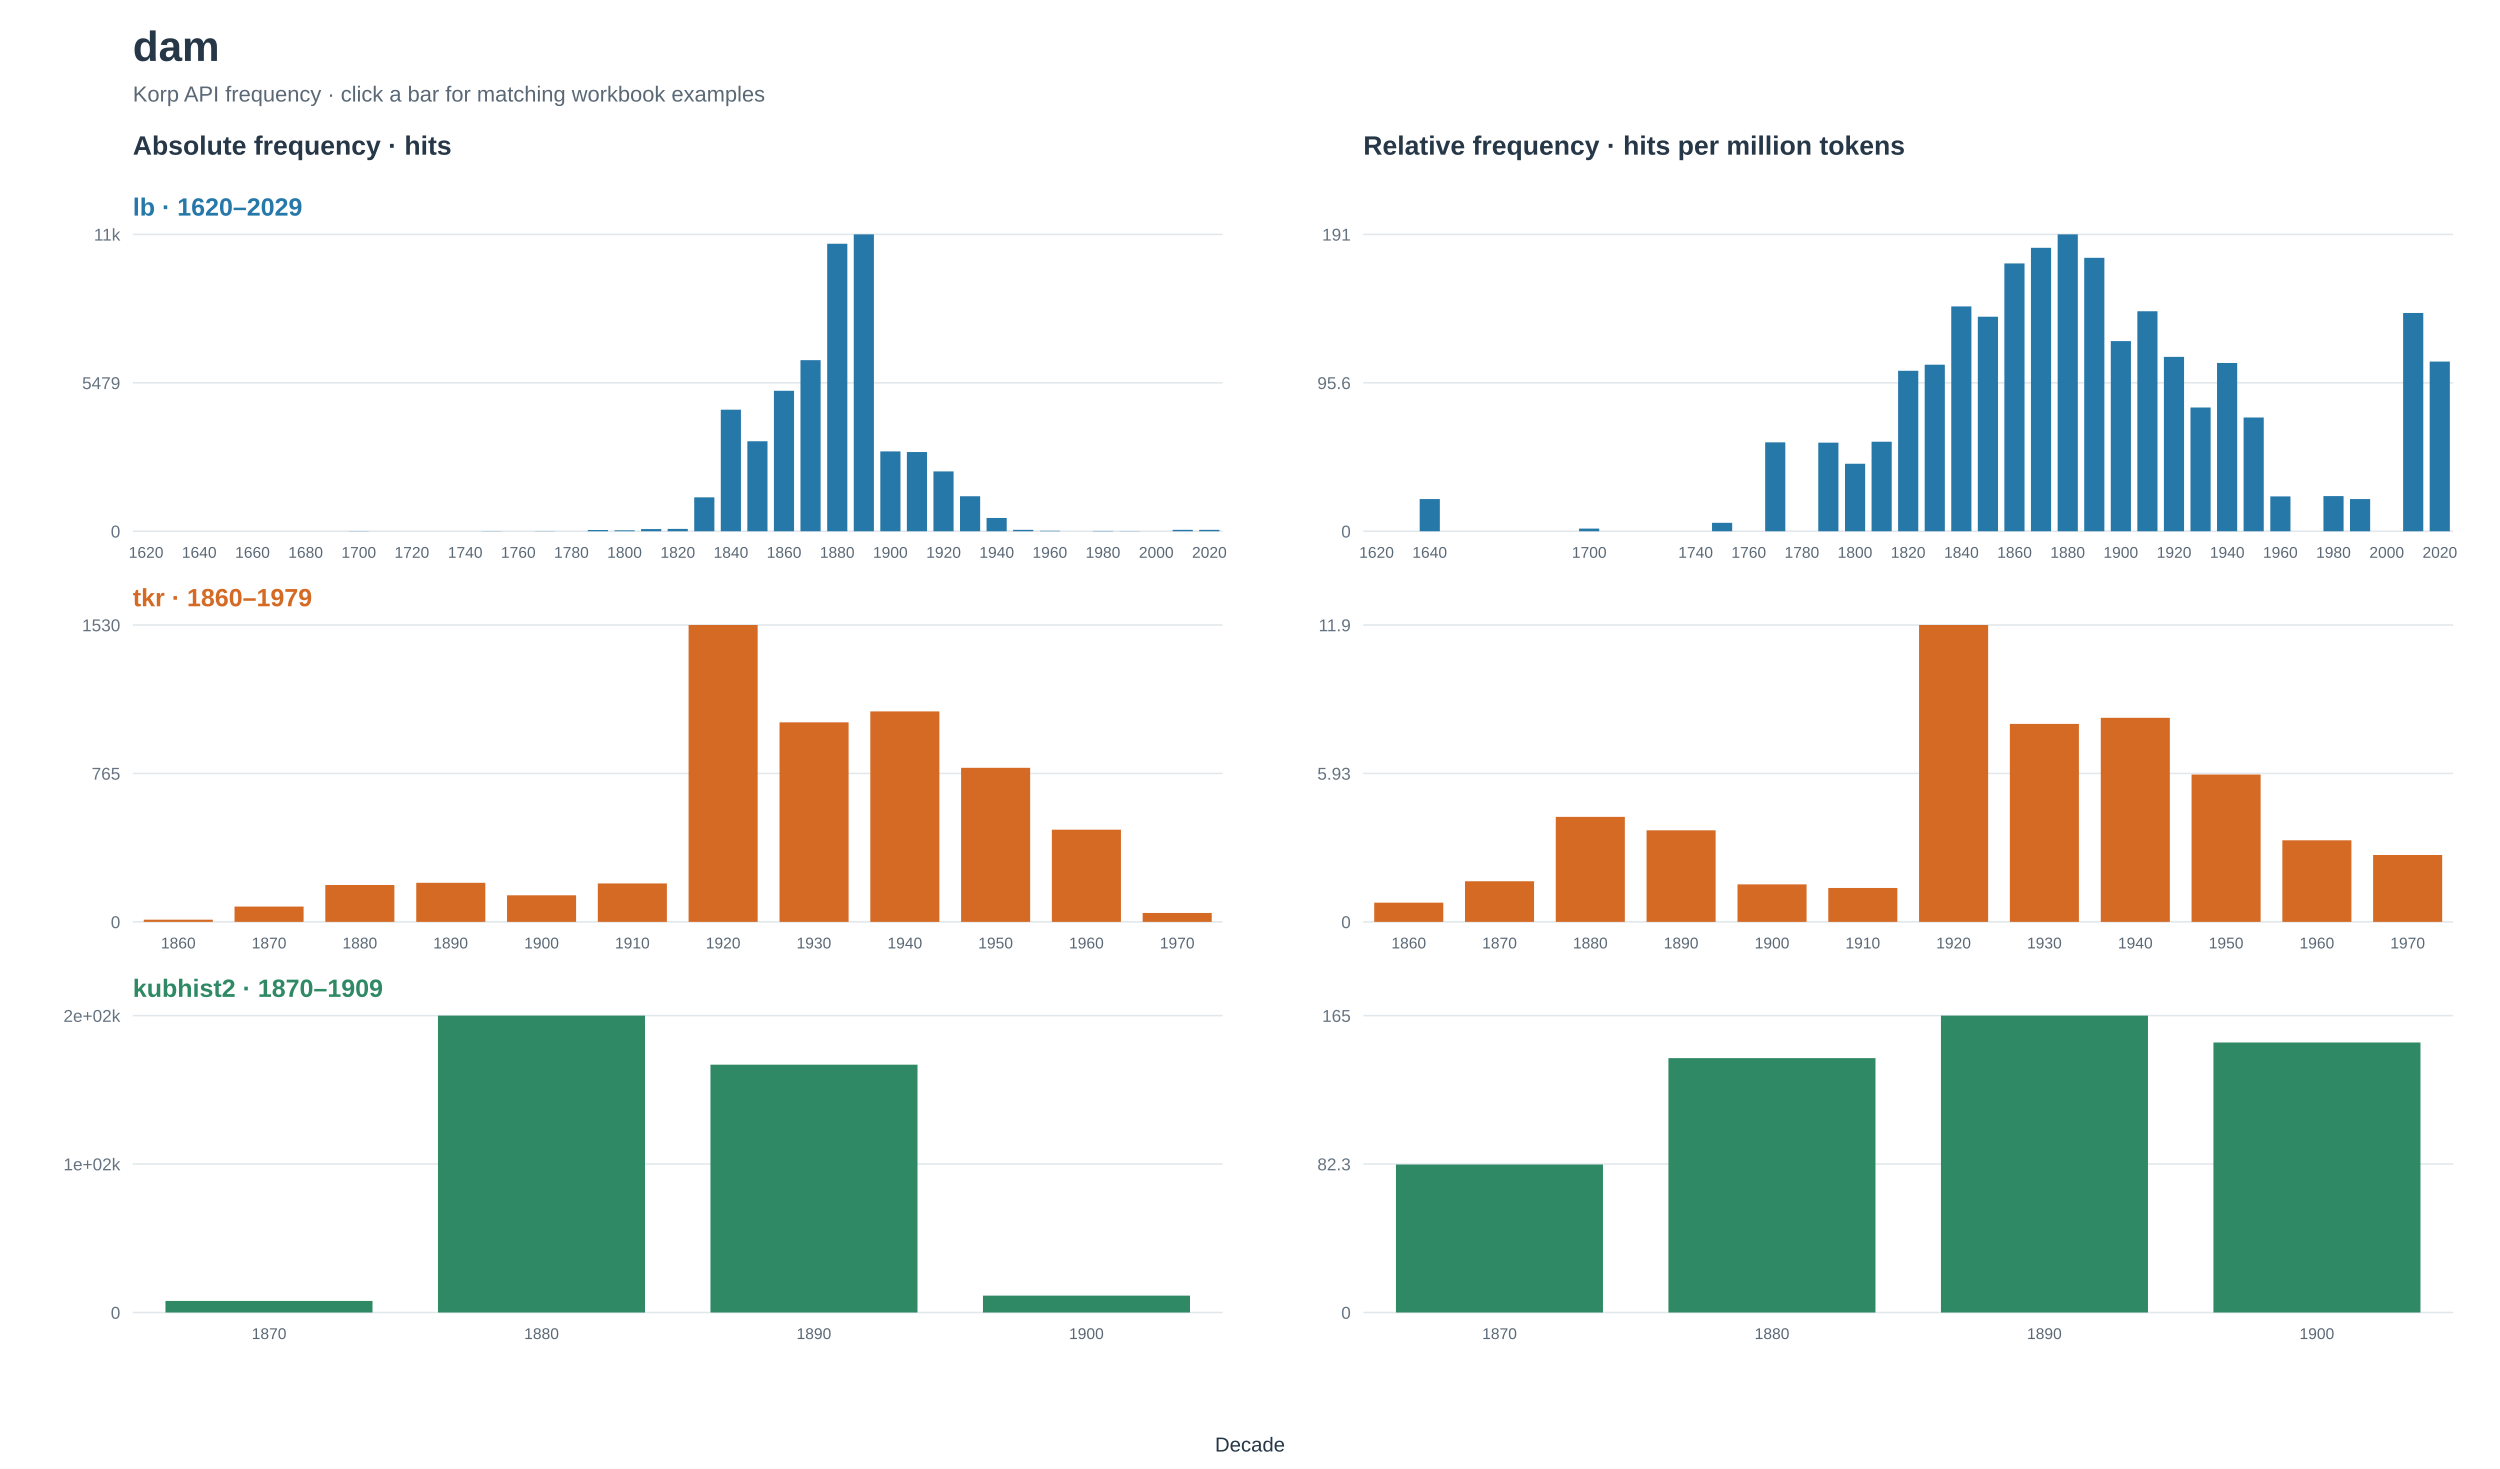
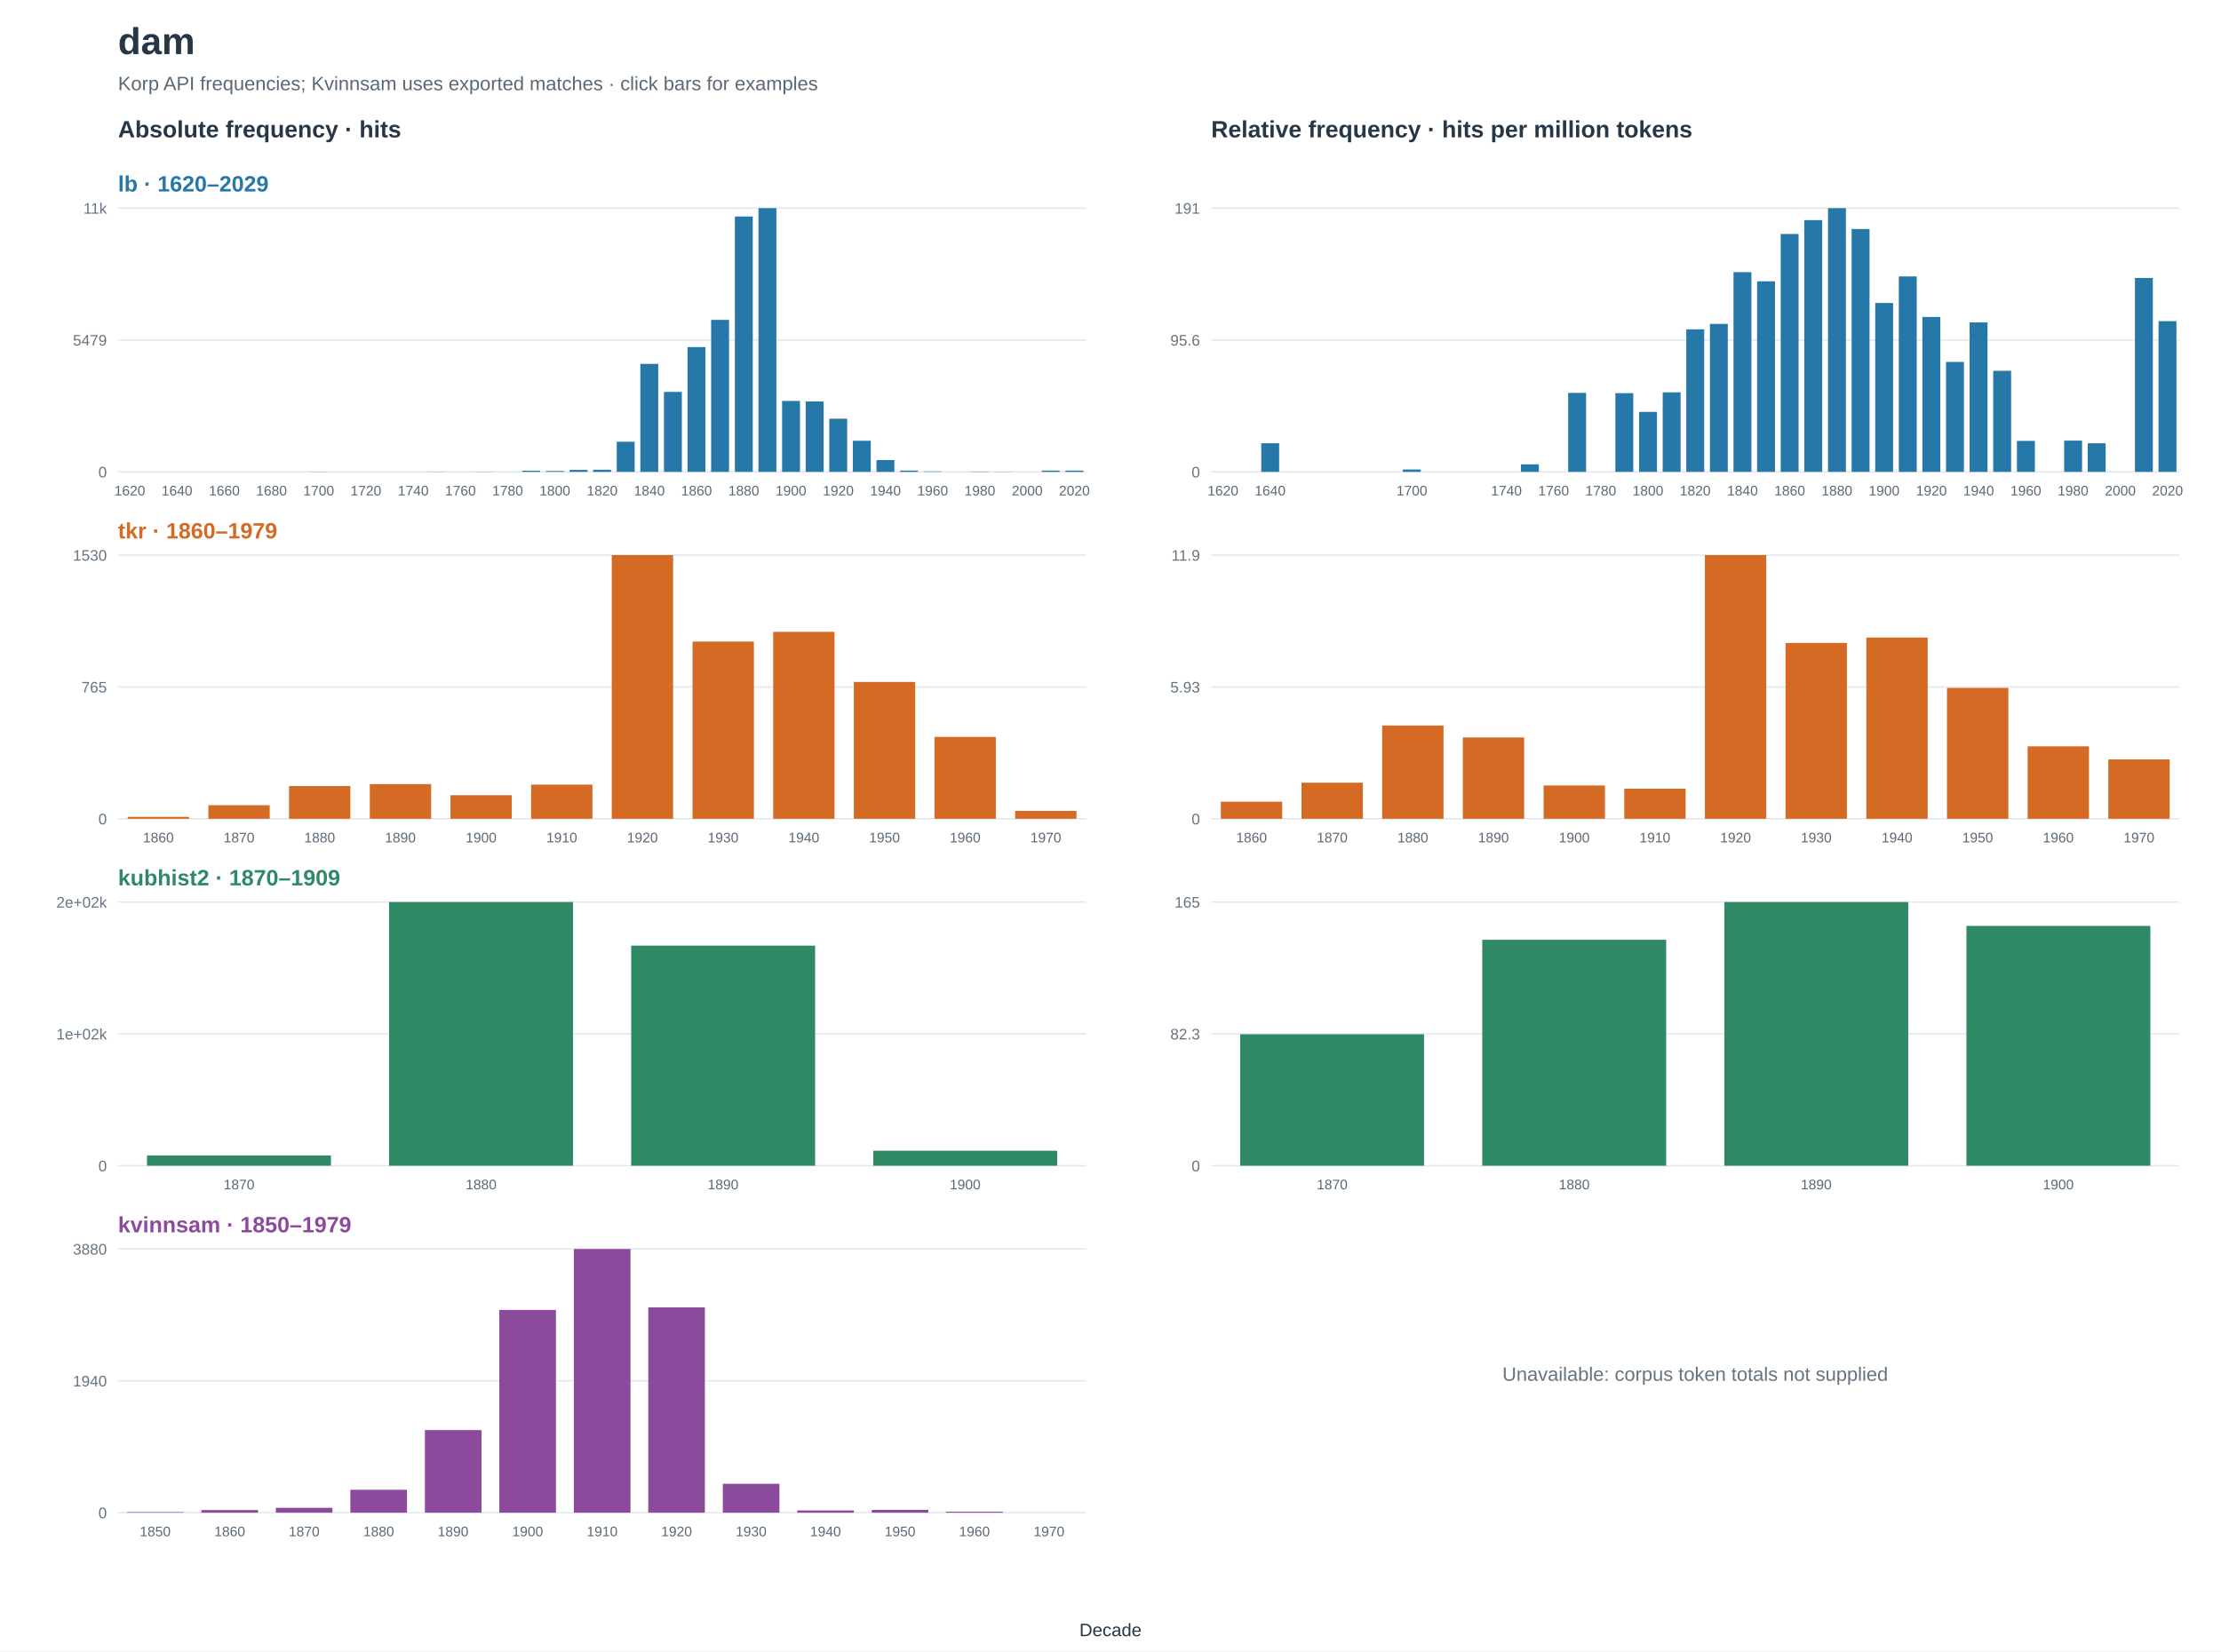
- <svg xmlns="http://www.w3.org/2000/svg" viewBox="0 0 1600 940" role="img" aria-label="dam frequency by decade and resource">
+ <svg xmlns="http://www.w3.org/2000/svg" viewBox="0 0 1600 1190" role="img" aria-label="dam frequency by decade and resource">
  <rect width="100%" height="100%" fill="white" />
  <style>text{font-family:Arial,Helvetica,sans-serif}</style>
  <text x="85.0" y="39.0" font-size="27" text-anchor="start" fill="#263747" font-weight="bold">dam</text>
-   <text x="85.0" y="65.0" font-size="14" text-anchor="start" fill="#5a6876" font-weight="normal">Korp API frequency · click a bar for matching workbook examples</text>
+   <text x="85.0" y="65.0" font-size="14" text-anchor="start" fill="#5a6876" font-weight="normal">Korp API frequencies; Kvinnsam uses exported matches · click bars for examples</text>
  <text x="85.0" y="99.0" font-size="17" text-anchor="start" fill="#263747" font-weight="bold">Absolute frequency · hits</text>
  <text x="872.5" y="99.0" font-size="17" text-anchor="start" fill="#263747" font-weight="bold">Relative frequency · hits per million tokens</text>
  <text x="85.0" y="138.0" font-size="16" text-anchor="start" fill="#2678a9" font-weight="bold">lb · 1620–2029</text>
  <line x1="85.0" y1="340.0" x2="782.5" y2="340.0" stroke="#e1e7eb" />
  <text x="77.0" y="344.0" font-size="11" text-anchor="end" fill="#657381" font-weight="normal">0</text>
  <line x1="85.0" y1="245.0" x2="782.5" y2="245.0" stroke="#e1e7eb" />
  <text x="77.0" y="249.0" font-size="11" text-anchor="end" fill="#657381" font-weight="normal">5479</text>
  <line x1="85.0" y1="150.0" x2="782.5" y2="150.0" stroke="#e1e7eb" />
  <text x="77.0" y="154.0" font-size="11" text-anchor="end" fill="#657381" font-weight="normal">11k</text>
  <text x="93.5" y="357.0" font-size="10" text-anchor="middle" fill="#5a6876" font-weight="normal">1620</text>
  <a href="../examples.html?word=dam&amp;resource=lb&amp;decade=1640" target="_blank" rel="noopener noreferrer">
    <rect x="121.1" y="340.0" width="12.9" height="0.0" fill="#2678a9" style="cursor:pointer" />
  </a>
  <text x="127.5" y="357.0" font-size="10" text-anchor="middle" fill="#5a6876" font-weight="normal">1640</text>
  <text x="161.6" y="357.0" font-size="10" text-anchor="middle" fill="#5a6876" font-weight="normal">1660</text>
  <text x="195.6" y="357.0" font-size="10" text-anchor="middle" fill="#5a6876" font-weight="normal">1680</text>
  <a href="../examples.html?word=dam&amp;resource=lb&amp;decade=1700" target="_blank" rel="noopener noreferrer">
    <rect x="223.1" y="339.9" width="12.9" height="0.1" fill="#2678a9" style="cursor:pointer" />
  </a>
  <text x="229.6" y="357.0" font-size="10" text-anchor="middle" fill="#5a6876" font-weight="normal">1700</text>
  <text x="263.6" y="357.0" font-size="10" text-anchor="middle" fill="#5a6876" font-weight="normal">1720</text>
  <text x="297.7" y="357.0" font-size="10" text-anchor="middle" fill="#5a6876" font-weight="normal">1740</text>
  <a href="../examples.html?word=dam&amp;resource=lb&amp;decade=1750" target="_blank" rel="noopener noreferrer">
    <rect x="308.2" y="339.9" width="12.9" height="0.1" fill="#2678a9" style="cursor:pointer" />
  </a>
  <text x="331.7" y="357.0" font-size="10" text-anchor="middle" fill="#5a6876" font-weight="normal">1760</text>
  <a href="../examples.html?word=dam&amp;resource=lb&amp;decade=1770" target="_blank" rel="noopener noreferrer">
    <rect x="342.2" y="339.9" width="12.9" height="0.1" fill="#2678a9" style="cursor:pointer" />
  </a>
  <text x="365.7" y="357.0" font-size="10" text-anchor="middle" fill="#5a6876" font-weight="normal">1780</text>
  <a href="../examples.html?word=dam&amp;resource=lb&amp;decade=1790" target="_blank" rel="noopener noreferrer">
    <rect x="376.2" y="339.2" width="12.9" height="0.8" fill="#2678a9" style="cursor:pointer" />
  </a>
  <a href="../examples.html?word=dam&amp;resource=lb&amp;decade=1800" target="_blank" rel="noopener noreferrer">
    <rect x="393.3" y="339.4" width="12.9" height="0.6" fill="#2678a9" style="cursor:pointer" />
  </a>
  <text x="399.7" y="357.0" font-size="10" text-anchor="middle" fill="#5a6876" font-weight="normal">1800</text>
  <a href="../examples.html?word=dam&amp;resource=lb&amp;decade=1810" target="_blank" rel="noopener noreferrer">
    <rect x="410.3" y="338.6" width="12.9" height="1.4" fill="#2678a9" style="cursor:pointer" />
  </a>
  <a href="../examples.html?word=dam&amp;resource=lb&amp;decade=1820" target="_blank" rel="noopener noreferrer">
    <rect x="427.3" y="338.5" width="12.9" height="1.5" fill="#2678a9" style="cursor:pointer" />
  </a>
  <text x="433.8" y="357.0" font-size="10" text-anchor="middle" fill="#5a6876" font-weight="normal">1820</text>
  <a href="../examples.html?word=dam&amp;resource=lb&amp;decade=1830" target="_blank" rel="noopener noreferrer">
    <rect x="444.3" y="318.3" width="12.9" height="21.7" fill="#2678a9" style="cursor:pointer" />
  </a>
  <a href="../examples.html?word=dam&amp;resource=lb&amp;decade=1840" target="_blank" rel="noopener noreferrer">
    <rect x="461.3" y="262.2" width="12.9" height="77.8" fill="#2678a9" style="cursor:pointer" />
  </a>
  <text x="467.8" y="357.0" font-size="10" text-anchor="middle" fill="#5a6876" font-weight="normal">1840</text>
  <a href="../examples.html?word=dam&amp;resource=lb&amp;decade=1850" target="_blank" rel="noopener noreferrer">
    <rect x="478.3" y="282.4" width="12.9" height="57.6" fill="#2678a9" style="cursor:pointer" />
  </a>
  <a href="../examples.html?word=dam&amp;resource=lb&amp;decade=1860" target="_blank" rel="noopener noreferrer">
    <rect x="495.3" y="250.1" width="12.9" height="89.9" fill="#2678a9" style="cursor:pointer" />
  </a>
  <text x="501.8" y="357.0" font-size="10" text-anchor="middle" fill="#5a6876" font-weight="normal">1860</text>
  <a href="../examples.html?word=dam&amp;resource=lb&amp;decade=1870" target="_blank" rel="noopener noreferrer">
    <rect x="512.3" y="230.5" width="12.9" height="109.5" fill="#2678a9" style="cursor:pointer" />
  </a>
  <a href="../examples.html?word=dam&amp;resource=lb&amp;decade=1880" target="_blank" rel="noopener noreferrer">
    <rect x="529.4" y="156.0" width="12.9" height="184.0" fill="#2678a9" style="cursor:pointer" />
  </a>
  <text x="535.8" y="357.0" font-size="10" text-anchor="middle" fill="#5a6876" font-weight="normal">1880</text>
  <a href="../examples.html?word=dam&amp;resource=lb&amp;decade=1890" target="_blank" rel="noopener noreferrer">
    <rect x="546.4" y="150.0" width="12.9" height="190.0" fill="#2678a9" style="cursor:pointer" />
  </a>
  <a href="../examples.html?word=dam&amp;resource=lb&amp;decade=1900" target="_blank" rel="noopener noreferrer">
    <rect x="563.4" y="288.9" width="12.9" height="51.1" fill="#2678a9" style="cursor:pointer" />
  </a>
  <text x="569.8" y="357.0" font-size="10" text-anchor="middle" fill="#5a6876" font-weight="normal">1900</text>
  <a href="../examples.html?word=dam&amp;resource=lb&amp;decade=1910" target="_blank" rel="noopener noreferrer">
    <rect x="580.4" y="289.3" width="12.9" height="50.7" fill="#2678a9" style="cursor:pointer" />
  </a>
  <a href="../examples.html?word=dam&amp;resource=lb&amp;decade=1920" target="_blank" rel="noopener noreferrer">
    <rect x="597.4" y="301.7" width="12.9" height="38.3" fill="#2678a9" style="cursor:pointer" />
  </a>
  <text x="603.9" y="357.0" font-size="10" text-anchor="middle" fill="#5a6876" font-weight="normal">1920</text>
  <a href="../examples.html?word=dam&amp;resource=lb&amp;decade=1930" target="_blank" rel="noopener noreferrer">
    <rect x="614.4" y="317.6" width="12.9" height="22.4" fill="#2678a9" style="cursor:pointer" />
  </a>
  <a href="../examples.html?word=dam&amp;resource=lb&amp;decade=1940" target="_blank" rel="noopener noreferrer">
    <rect x="631.4" y="331.5" width="12.9" height="8.5" fill="#2678a9" style="cursor:pointer" />
  </a>
  <text x="637.9" y="357.0" font-size="10" text-anchor="middle" fill="#5a6876" font-weight="normal">1940</text>
  <a href="../examples.html?word=dam&amp;resource=lb&amp;decade=1950" target="_blank" rel="noopener noreferrer">
    <rect x="648.4" y="339.1" width="12.9" height="0.9" fill="#2678a9" style="cursor:pointer" />
  </a>
  <a href="../examples.html?word=dam&amp;resource=lb&amp;decade=1960" target="_blank" rel="noopener noreferrer">
    <rect x="665.5" y="339.7" width="12.9" height="0.3" fill="#2678a9" style="cursor:pointer" />
  </a>
  <text x="671.9" y="357.0" font-size="10" text-anchor="middle" fill="#5a6876" font-weight="normal">1960</text>
  <a href="../examples.html?word=dam&amp;resource=lb&amp;decade=1980" target="_blank" rel="noopener noreferrer">
    <rect x="699.5" y="339.8" width="12.9" height="0.2" fill="#2678a9" style="cursor:pointer" />
  </a>
  <text x="705.9" y="357.0" font-size="10" text-anchor="middle" fill="#5a6876" font-weight="normal">1980</text>
  <a href="../examples.html?word=dam&amp;resource=lb&amp;decade=1990" target="_blank" rel="noopener noreferrer">
    <rect x="716.5" y="339.9" width="12.9" height="0.1" fill="#2678a9" style="cursor:pointer" />
  </a>
  <text x="740.0" y="357.0" font-size="10" text-anchor="middle" fill="#5a6876" font-weight="normal">2000</text>
  <a href="../examples.html?word=dam&amp;resource=lb&amp;decade=2010" target="_blank" rel="noopener noreferrer">
    <rect x="750.5" y="339.1" width="12.9" height="0.9" fill="#2678a9" style="cursor:pointer" />
  </a>
  <a href="../examples.html?word=dam&amp;resource=lb&amp;decade=2020" target="_blank" rel="noopener noreferrer">
    <rect x="767.5" y="339.1" width="12.9" height="0.9" fill="#2678a9" style="cursor:pointer" />
  </a>
  <text x="774.0" y="357.0" font-size="10" text-anchor="middle" fill="#5a6876" font-weight="normal">2020</text>
  <line x1="872.5" y1="340.0" x2="1570.0" y2="340.0" stroke="#e1e7eb" />
  <text x="864.5" y="344.0" font-size="11" text-anchor="end" fill="#657381" font-weight="normal">0</text>
  <line x1="872.5" y1="245.0" x2="1570.0" y2="245.0" stroke="#e1e7eb" />
  <text x="864.5" y="249.0" font-size="11" text-anchor="end" fill="#657381" font-weight="normal">95.6</text>
  <line x1="872.5" y1="150.0" x2="1570.0" y2="150.0" stroke="#e1e7eb" />
  <text x="864.5" y="154.0" font-size="11" text-anchor="end" fill="#657381" font-weight="normal">191</text>
  <text x="881.0" y="357.0" font-size="10" text-anchor="middle" fill="#5a6876" font-weight="normal">1620</text>
  <a href="../examples.html?word=dam&amp;resource=lb&amp;decade=1640" target="_blank" rel="noopener noreferrer">
    <rect x="908.6" y="319.4" width="12.9" height="20.6" fill="#2678a9" style="cursor:pointer" />
  </a>
  <text x="915.0" y="357.0" font-size="10" text-anchor="middle" fill="#5a6876" font-weight="normal">1640</text>
  <a href="../examples.html?word=dam&amp;resource=lb&amp;decade=1700" target="_blank" rel="noopener noreferrer">
    <rect x="1010.6" y="338.3" width="12.9" height="1.7" fill="#2678a9" style="cursor:pointer" />
  </a>
  <text x="1017.1" y="357.0" font-size="10" text-anchor="middle" fill="#5a6876" font-weight="normal">1700</text>
  <text x="1085.2" y="357.0" font-size="10" text-anchor="middle" fill="#5a6876" font-weight="normal">1740</text>
  <a href="../examples.html?word=dam&amp;resource=lb&amp;decade=1750" target="_blank" rel="noopener noreferrer">
    <rect x="1095.7" y="334.6" width="12.9" height="5.4" fill="#2678a9" style="cursor:pointer" />
  </a>
  <text x="1119.2" y="357.0" font-size="10" text-anchor="middle" fill="#5a6876" font-weight="normal">1760</text>
  <a href="../examples.html?word=dam&amp;resource=lb&amp;decade=1770" target="_blank" rel="noopener noreferrer">
    <rect x="1129.7" y="283.1" width="12.9" height="56.9" fill="#2678a9" style="cursor:pointer" />
  </a>
  <text x="1153.2" y="357.0" font-size="10" text-anchor="middle" fill="#5a6876" font-weight="normal">1780</text>
  <a href="../examples.html?word=dam&amp;resource=lb&amp;decade=1790" target="_blank" rel="noopener noreferrer">
    <rect x="1163.7" y="283.3" width="12.9" height="56.7" fill="#2678a9" style="cursor:pointer" />
  </a>
  <a href="../examples.html?word=dam&amp;resource=lb&amp;decade=1800" target="_blank" rel="noopener noreferrer">
    <rect x="1180.8" y="296.8" width="12.9" height="43.2" fill="#2678a9" style="cursor:pointer" />
  </a>
  <text x="1187.2" y="357.0" font-size="10" text-anchor="middle" fill="#5a6876" font-weight="normal">1800</text>
  <a href="../examples.html?word=dam&amp;resource=lb&amp;decade=1810" target="_blank" rel="noopener noreferrer">
    <rect x="1197.8" y="282.7" width="12.9" height="57.3" fill="#2678a9" style="cursor:pointer" />
  </a>
  <a href="../examples.html?word=dam&amp;resource=lb&amp;decade=1820" target="_blank" rel="noopener noreferrer">
    <rect x="1214.8" y="237.3" width="12.9" height="102.7" fill="#2678a9" style="cursor:pointer" />
  </a>
  <text x="1221.2" y="357.0" font-size="10" text-anchor="middle" fill="#5a6876" font-weight="normal">1820</text>
  <a href="../examples.html?word=dam&amp;resource=lb&amp;decade=1830" target="_blank" rel="noopener noreferrer">
    <rect x="1231.8" y="233.4" width="12.9" height="106.6" fill="#2678a9" style="cursor:pointer" />
  </a>
  <a href="../examples.html?word=dam&amp;resource=lb&amp;decade=1840" target="_blank" rel="noopener noreferrer">
    <rect x="1248.8" y="196.1" width="12.9" height="143.9" fill="#2678a9" style="cursor:pointer" />
  </a>
  <text x="1255.3" y="357.0" font-size="10" text-anchor="middle" fill="#5a6876" font-weight="normal">1840</text>
  <a href="../examples.html?word=dam&amp;resource=lb&amp;decade=1850" target="_blank" rel="noopener noreferrer">
    <rect x="1265.8" y="202.7" width="12.9" height="137.3" fill="#2678a9" style="cursor:pointer" />
  </a>
  <a href="../examples.html?word=dam&amp;resource=lb&amp;decade=1860" target="_blank" rel="noopener noreferrer">
    <rect x="1282.8" y="168.6" width="12.9" height="171.4" fill="#2678a9" style="cursor:pointer" />
  </a>
  <text x="1289.3" y="357.0" font-size="10" text-anchor="middle" fill="#5a6876" font-weight="normal">1860</text>
  <a href="../examples.html?word=dam&amp;resource=lb&amp;decade=1870" target="_blank" rel="noopener noreferrer">
    <rect x="1299.8" y="158.6" width="12.9" height="181.4" fill="#2678a9" style="cursor:pointer" />
  </a>
  <a href="../examples.html?word=dam&amp;resource=lb&amp;decade=1880" target="_blank" rel="noopener noreferrer">
    <rect x="1316.9" y="150.0" width="12.9" height="190.0" fill="#2678a9" style="cursor:pointer" />
  </a>
  <text x="1323.3" y="357.0" font-size="10" text-anchor="middle" fill="#5a6876" font-weight="normal">1880</text>
  <a href="../examples.html?word=dam&amp;resource=lb&amp;decade=1890" target="_blank" rel="noopener noreferrer">
    <rect x="1333.9" y="165.0" width="12.9" height="175.0" fill="#2678a9" style="cursor:pointer" />
  </a>
  <a href="../examples.html?word=dam&amp;resource=lb&amp;decade=1900" target="_blank" rel="noopener noreferrer">
    <rect x="1350.9" y="218.3" width="12.9" height="121.7" fill="#2678a9" style="cursor:pointer" />
  </a>
  <text x="1357.3" y="357.0" font-size="10" text-anchor="middle" fill="#5a6876" font-weight="normal">1900</text>
  <a href="../examples.html?word=dam&amp;resource=lb&amp;decade=1910" target="_blank" rel="noopener noreferrer">
    <rect x="1367.9" y="199.2" width="12.9" height="140.8" fill="#2678a9" style="cursor:pointer" />
  </a>
  <a href="../examples.html?word=dam&amp;resource=lb&amp;decade=1920" target="_blank" rel="noopener noreferrer">
    <rect x="1384.9" y="228.4" width="12.9" height="111.6" fill="#2678a9" style="cursor:pointer" />
  </a>
  <text x="1391.4" y="357.0" font-size="10" text-anchor="middle" fill="#5a6876" font-weight="normal">1920</text>
  <a href="../examples.html?word=dam&amp;resource=lb&amp;decade=1930" target="_blank" rel="noopener noreferrer">
    <rect x="1401.9" y="260.8" width="12.9" height="79.2" fill="#2678a9" style="cursor:pointer" />
  </a>
  <a href="../examples.html?word=dam&amp;resource=lb&amp;decade=1940" target="_blank" rel="noopener noreferrer">
    <rect x="1418.9" y="232.3" width="12.9" height="107.7" fill="#2678a9" style="cursor:pointer" />
  </a>
  <text x="1425.4" y="357.0" font-size="10" text-anchor="middle" fill="#5a6876" font-weight="normal">1940</text>
  <a href="../examples.html?word=dam&amp;resource=lb&amp;decade=1950" target="_blank" rel="noopener noreferrer">
    <rect x="1435.9" y="267.2" width="12.9" height="72.8" fill="#2678a9" style="cursor:pointer" />
  </a>
  <a href="../examples.html?word=dam&amp;resource=lb&amp;decade=1960" target="_blank" rel="noopener noreferrer">
    <rect x="1453.0" y="317.7" width="12.9" height="22.3" fill="#2678a9" style="cursor:pointer" />
  </a>
  <text x="1459.4" y="357.0" font-size="10" text-anchor="middle" fill="#5a6876" font-weight="normal">1960</text>
  <a href="../examples.html?word=dam&amp;resource=lb&amp;decade=1980" target="_blank" rel="noopener noreferrer">
    <rect x="1487.0" y="317.5" width="12.9" height="22.5" fill="#2678a9" style="cursor:pointer" />
  </a>
  <text x="1493.4" y="357.0" font-size="10" text-anchor="middle" fill="#5a6876" font-weight="normal">1980</text>
  <a href="../examples.html?word=dam&amp;resource=lb&amp;decade=1990" target="_blank" rel="noopener noreferrer">
    <rect x="1504.0" y="319.4" width="12.9" height="20.6" fill="#2678a9" style="cursor:pointer" />
  </a>
  <text x="1527.5" y="357.0" font-size="10" text-anchor="middle" fill="#5a6876" font-weight="normal">2000</text>
  <a href="../examples.html?word=dam&amp;resource=lb&amp;decade=2010" target="_blank" rel="noopener noreferrer">
    <rect x="1538.0" y="200.3" width="12.9" height="139.7" fill="#2678a9" style="cursor:pointer" />
  </a>
  <a href="../examples.html?word=dam&amp;resource=lb&amp;decade=2020" target="_blank" rel="noopener noreferrer">
    <rect x="1555.0" y="231.4" width="12.9" height="108.6" fill="#2678a9" style="cursor:pointer" />
  </a>
  <text x="1561.5" y="357.0" font-size="10" text-anchor="middle" fill="#5a6876" font-weight="normal">2020</text>
  <text x="85.0" y="388.0" font-size="16" text-anchor="start" fill="#d46a24" font-weight="bold">tkr · 1860–1979</text>
  <line x1="85.0" y1="590.0" x2="782.5" y2="590.0" stroke="#e1e7eb" />
  <text x="77.0" y="594.0" font-size="11" text-anchor="end" fill="#657381" font-weight="normal">0</text>
  <line x1="85.0" y1="495.0" x2="782.5" y2="495.0" stroke="#e1e7eb" />
  <text x="77.0" y="499.0" font-size="11" text-anchor="end" fill="#657381" font-weight="normal">765</text>
  <line x1="85.0" y1="400.0" x2="782.5" y2="400.0" stroke="#e1e7eb" />
  <text x="77.0" y="404.0" font-size="11" text-anchor="end" fill="#657381" font-weight="normal">1530</text>
  <a href="../examples.html?word=dam&amp;resource=tkr&amp;decade=1860" target="_blank" rel="noopener noreferrer">
    <rect x="92.0" y="588.6" width="44.2" height="1.4" fill="#d46a24" style="cursor:pointer" />
  </a>
  <text x="114.1" y="607.0" font-size="10" text-anchor="middle" fill="#5a6876" font-weight="normal">1860</text>
  <a href="../examples.html?word=dam&amp;resource=tkr&amp;decade=1870" target="_blank" rel="noopener noreferrer">
    <rect x="150.1" y="580.2" width="44.2" height="9.8" fill="#d46a24" style="cursor:pointer" />
  </a>
  <text x="172.2" y="607.0" font-size="10" text-anchor="middle" fill="#5a6876" font-weight="normal">1870</text>
  <a href="../examples.html?word=dam&amp;resource=tkr&amp;decade=1880" target="_blank" rel="noopener noreferrer">
    <rect x="208.2" y="566.4" width="44.2" height="23.6" fill="#d46a24" style="cursor:pointer" />
  </a>
  <text x="230.3" y="607.0" font-size="10" text-anchor="middle" fill="#5a6876" font-weight="normal">1880</text>
  <a href="../examples.html?word=dam&amp;resource=tkr&amp;decade=1890" target="_blank" rel="noopener noreferrer">
    <rect x="266.4" y="565.0" width="44.2" height="25.0" fill="#d46a24" style="cursor:pointer" />
  </a>
  <text x="288.4" y="607.0" font-size="10" text-anchor="middle" fill="#5a6876" font-weight="normal">1890</text>
  <a href="../examples.html?word=dam&amp;resource=tkr&amp;decade=1900" target="_blank" rel="noopener noreferrer">
    <rect x="324.5" y="573.0" width="44.2" height="17.0" fill="#d46a24" style="cursor:pointer" />
  </a>
  <text x="346.6" y="607.0" font-size="10" text-anchor="middle" fill="#5a6876" font-weight="normal">1900</text>
  <a href="../examples.html?word=dam&amp;resource=tkr&amp;decade=1910" target="_blank" rel="noopener noreferrer">
    <rect x="382.6" y="565.4" width="44.2" height="24.6" fill="#d46a24" style="cursor:pointer" />
  </a>
  <text x="404.7" y="607.0" font-size="10" text-anchor="middle" fill="#5a6876" font-weight="normal">1910</text>
  <a href="../examples.html?word=dam&amp;resource=tkr&amp;decade=1920" target="_blank" rel="noopener noreferrer">
    <rect x="440.7" y="400.0" width="44.2" height="190.0" fill="#d46a24" style="cursor:pointer" />
  </a>
  <text x="462.8" y="607.0" font-size="10" text-anchor="middle" fill="#5a6876" font-weight="normal">1920</text>
  <a href="../examples.html?word=dam&amp;resource=tkr&amp;decade=1930" target="_blank" rel="noopener noreferrer">
    <rect x="498.9" y="462.3" width="44.2" height="127.7" fill="#d46a24" style="cursor:pointer" />
  </a>
  <text x="520.9" y="607.0" font-size="10" text-anchor="middle" fill="#5a6876" font-weight="normal">1930</text>
  <a href="../examples.html?word=dam&amp;resource=tkr&amp;decade=1940" target="_blank" rel="noopener noreferrer">
    <rect x="557.0" y="455.3" width="44.2" height="134.7" fill="#d46a24" style="cursor:pointer" />
  </a>
  <text x="579.1" y="607.0" font-size="10" text-anchor="middle" fill="#5a6876" font-weight="normal">1940</text>
  <a href="../examples.html?word=dam&amp;resource=tkr&amp;decade=1950" target="_blank" rel="noopener noreferrer">
    <rect x="615.1" y="491.4" width="44.2" height="98.6" fill="#d46a24" style="cursor:pointer" />
  </a>
  <text x="637.2" y="607.0" font-size="10" text-anchor="middle" fill="#5a6876" font-weight="normal">1950</text>
  <a href="../examples.html?word=dam&amp;resource=tkr&amp;decade=1960" target="_blank" rel="noopener noreferrer">
    <rect x="673.2" y="531.0" width="44.2" height="59.0" fill="#d46a24" style="cursor:pointer" />
  </a>
  <text x="695.3" y="607.0" font-size="10" text-anchor="middle" fill="#5a6876" font-weight="normal">1960</text>
  <a href="../examples.html?word=dam&amp;resource=tkr&amp;decade=1970" target="_blank" rel="noopener noreferrer">
    <rect x="731.3" y="584.3" width="44.2" height="5.7" fill="#d46a24" style="cursor:pointer" />
  </a>
  <text x="753.4" y="607.0" font-size="10" text-anchor="middle" fill="#5a6876" font-weight="normal">1970</text>
  <line x1="872.5" y1="590.0" x2="1570.0" y2="590.0" stroke="#e1e7eb" />
  <text x="864.5" y="594.0" font-size="11" text-anchor="end" fill="#657381" font-weight="normal">0</text>
  <line x1="872.5" y1="495.0" x2="1570.0" y2="495.0" stroke="#e1e7eb" />
  <text x="864.5" y="499.0" font-size="11" text-anchor="end" fill="#657381" font-weight="normal">5.93</text>
  <line x1="872.5" y1="400.0" x2="1570.0" y2="400.0" stroke="#e1e7eb" />
  <text x="864.5" y="404.0" font-size="11" text-anchor="end" fill="#657381" font-weight="normal">11.9</text>
  <a href="../examples.html?word=dam&amp;resource=tkr&amp;decade=1860" target="_blank" rel="noopener noreferrer">
    <rect x="879.5" y="577.7" width="44.2" height="12.3" fill="#d46a24" style="cursor:pointer" />
  </a>
  <text x="901.6" y="607.0" font-size="10" text-anchor="middle" fill="#5a6876" font-weight="normal">1860</text>
  <a href="../examples.html?word=dam&amp;resource=tkr&amp;decade=1870" target="_blank" rel="noopener noreferrer">
    <rect x="937.6" y="564.0" width="44.2" height="26.0" fill="#d46a24" style="cursor:pointer" />
  </a>
  <text x="959.7" y="607.0" font-size="10" text-anchor="middle" fill="#5a6876" font-weight="normal">1870</text>
  <a href="../examples.html?word=dam&amp;resource=tkr&amp;decade=1880" target="_blank" rel="noopener noreferrer">
    <rect x="995.7" y="522.8" width="44.2" height="67.2" fill="#d46a24" style="cursor:pointer" />
  </a>
  <text x="1017.8" y="607.0" font-size="10" text-anchor="middle" fill="#5a6876" font-weight="normal">1880</text>
  <a href="../examples.html?word=dam&amp;resource=tkr&amp;decade=1890" target="_blank" rel="noopener noreferrer">
    <rect x="1053.8" y="531.4" width="44.2" height="58.6" fill="#d46a24" style="cursor:pointer" />
  </a>
  <text x="1075.9" y="607.0" font-size="10" text-anchor="middle" fill="#5a6876" font-weight="normal">1890</text>
  <a href="../examples.html?word=dam&amp;resource=tkr&amp;decade=1900" target="_blank" rel="noopener noreferrer">
    <rect x="1112.0" y="566.0" width="44.2" height="24.0" fill="#d46a24" style="cursor:pointer" />
  </a>
  <text x="1134.1" y="607.0" font-size="10" text-anchor="middle" fill="#5a6876" font-weight="normal">1900</text>
  <a href="../examples.html?word=dam&amp;resource=tkr&amp;decade=1910" target="_blank" rel="noopener noreferrer">
    <rect x="1170.1" y="568.3" width="44.2" height="21.7" fill="#d46a24" style="cursor:pointer" />
  </a>
  <text x="1192.2" y="607.0" font-size="10" text-anchor="middle" fill="#5a6876" font-weight="normal">1910</text>
  <a href="../examples.html?word=dam&amp;resource=tkr&amp;decade=1920" target="_blank" rel="noopener noreferrer">
    <rect x="1228.2" y="400.0" width="44.2" height="190.0" fill="#d46a24" style="cursor:pointer" />
  </a>
  <text x="1250.3" y="607.0" font-size="10" text-anchor="middle" fill="#5a6876" font-weight="normal">1920</text>
  <a href="../examples.html?word=dam&amp;resource=tkr&amp;decade=1930" target="_blank" rel="noopener noreferrer">
    <rect x="1286.3" y="463.3" width="44.2" height="126.7" fill="#d46a24" style="cursor:pointer" />
  </a>
  <text x="1308.4" y="607.0" font-size="10" text-anchor="middle" fill="#5a6876" font-weight="normal">1930</text>
  <a href="../examples.html?word=dam&amp;resource=tkr&amp;decade=1940" target="_blank" rel="noopener noreferrer">
    <rect x="1344.5" y="459.4" width="44.2" height="130.6" fill="#d46a24" style="cursor:pointer" />
  </a>
  <text x="1366.6" y="607.0" font-size="10" text-anchor="middle" fill="#5a6876" font-weight="normal">1940</text>
  <a href="../examples.html?word=dam&amp;resource=tkr&amp;decade=1950" target="_blank" rel="noopener noreferrer">
    <rect x="1402.6" y="495.7" width="44.2" height="94.3" fill="#d46a24" style="cursor:pointer" />
  </a>
  <text x="1424.7" y="607.0" font-size="10" text-anchor="middle" fill="#5a6876" font-weight="normal">1950</text>
  <a href="../examples.html?word=dam&amp;resource=tkr&amp;decade=1960" target="_blank" rel="noopener noreferrer">
    <rect x="1460.7" y="537.8" width="44.2" height="52.2" fill="#d46a24" style="cursor:pointer" />
  </a>
  <text x="1482.8" y="607.0" font-size="10" text-anchor="middle" fill="#5a6876" font-weight="normal">1960</text>
  <a href="../examples.html?word=dam&amp;resource=tkr&amp;decade=1970" target="_blank" rel="noopener noreferrer">
    <rect x="1518.8" y="547.2" width="44.2" height="42.8" fill="#d46a24" style="cursor:pointer" />
  </a>
  <text x="1540.9" y="607.0" font-size="10" text-anchor="middle" fill="#5a6876" font-weight="normal">1970</text>
  <text x="85.0" y="638.0" font-size="16" text-anchor="start" fill="#2e8964" font-weight="bold">kubhist2 · 1870–1909</text>
  <line x1="85.0" y1="840.0" x2="782.5" y2="840.0" stroke="#e1e7eb" />
  <text x="77.0" y="844.0" font-size="11" text-anchor="end" fill="#657381" font-weight="normal">0</text>
  <line x1="85.0" y1="745.0" x2="782.5" y2="745.0" stroke="#e1e7eb" />
  <text x="77.0" y="749.0" font-size="11" text-anchor="end" fill="#657381" font-weight="normal">1e+02k</text>
  <line x1="85.0" y1="650.0" x2="782.5" y2="650.0" stroke="#e1e7eb" />
  <text x="77.0" y="654.0" font-size="11" text-anchor="end" fill="#657381" font-weight="normal">2e+02k</text>
  <a href="../examples.html?word=dam&amp;resource=kubhist2&amp;decade=1870" target="_blank" rel="noopener noreferrer">
    <rect x="105.9" y="832.6" width="132.5" height="7.4" fill="#2e8964" style="cursor:pointer" />
  </a>
  <text x="172.2" y="857.0" font-size="10" text-anchor="middle" fill="#5a6876" font-weight="normal">1870</text>
  <a href="../examples.html?word=dam&amp;resource=kubhist2&amp;decade=1880" target="_blank" rel="noopener noreferrer">
    <rect x="280.3" y="650.0" width="132.5" height="190.0" fill="#2e8964" style="cursor:pointer" />
  </a>
  <text x="346.6" y="857.0" font-size="10" text-anchor="middle" fill="#5a6876" font-weight="normal">1880</text>
  <a href="../examples.html?word=dam&amp;resource=kubhist2&amp;decade=1890" target="_blank" rel="noopener noreferrer">
    <rect x="454.7" y="681.4" width="132.5" height="158.6" fill="#2e8964" style="cursor:pointer" />
  </a>
  <text x="520.9" y="857.0" font-size="10" text-anchor="middle" fill="#5a6876" font-weight="normal">1890</text>
  <a href="../examples.html?word=dam&amp;resource=kubhist2&amp;decade=1900" target="_blank" rel="noopener noreferrer">
    <rect x="629.1" y="829.2" width="132.5" height="10.8" fill="#2e8964" style="cursor:pointer" />
  </a>
  <text x="695.3" y="857.0" font-size="10" text-anchor="middle" fill="#5a6876" font-weight="normal">1900</text>
  <line x1="872.5" y1="840.0" x2="1570.0" y2="840.0" stroke="#e1e7eb" />
  <text x="864.5" y="844.0" font-size="11" text-anchor="end" fill="#657381" font-weight="normal">0</text>
  <line x1="872.5" y1="745.0" x2="1570.0" y2="745.0" stroke="#e1e7eb" />
  <text x="864.5" y="749.0" font-size="11" text-anchor="end" fill="#657381" font-weight="normal">82.3</text>
  <line x1="872.5" y1="650.0" x2="1570.0" y2="650.0" stroke="#e1e7eb" />
  <text x="864.5" y="654.0" font-size="11" text-anchor="end" fill="#657381" font-weight="normal">165</text>
  <a href="../examples.html?word=dam&amp;resource=kubhist2&amp;decade=1870" target="_blank" rel="noopener noreferrer">
    <rect x="893.4" y="745.3" width="132.5" height="94.7" fill="#2e8964" style="cursor:pointer" />
  </a>
  <text x="959.7" y="857.0" font-size="10" text-anchor="middle" fill="#5a6876" font-weight="normal">1870</text>
  <a href="../examples.html?word=dam&amp;resource=kubhist2&amp;decade=1880" target="_blank" rel="noopener noreferrer">
    <rect x="1067.8" y="677.2" width="132.5" height="162.8" fill="#2e8964" style="cursor:pointer" />
  </a>
  <text x="1134.1" y="857.0" font-size="10" text-anchor="middle" fill="#5a6876" font-weight="normal">1880</text>
  <a href="../examples.html?word=dam&amp;resource=kubhist2&amp;decade=1890" target="_blank" rel="noopener noreferrer">
    <rect x="1242.2" y="650.0" width="132.5" height="190.0" fill="#2e8964" style="cursor:pointer" />
  </a>
  <text x="1308.4" y="857.0" font-size="10" text-anchor="middle" fill="#5a6876" font-weight="normal">1890</text>
  <a href="../examples.html?word=dam&amp;resource=kubhist2&amp;decade=1900" target="_blank" rel="noopener noreferrer">
    <rect x="1416.6" y="667.2" width="132.5" height="172.8" fill="#2e8964" style="cursor:pointer" />
  </a>
  <text x="1482.8" y="857.0" font-size="10" text-anchor="middle" fill="#5a6876" font-weight="normal">1900</text>
-   <text x="800.0" y="929.0" font-size="13" text-anchor="middle" fill="#263747" font-weight="normal">Decade</text>
+   <text x="85.0" y="888.0" font-size="16" text-anchor="start" fill="#8c4a9d" font-weight="bold">kvinnsam · 1850–1979</text>
+   <line x1="85.0" y1="1090.0" x2="782.5" y2="1090.0" stroke="#e1e7eb" />
+   <text x="77.0" y="1094.0" font-size="11" text-anchor="end" fill="#657381" font-weight="normal">0</text>
+   <line x1="85.0" y1="995.0" x2="782.5" y2="995.0" stroke="#e1e7eb" />
+   <text x="77.0" y="999.0" font-size="11" text-anchor="end" fill="#657381" font-weight="normal">1940</text>
+   <line x1="85.0" y1="900.0" x2="782.5" y2="900.0" stroke="#e1e7eb" />
+   <text x="77.0" y="904.0" font-size="11" text-anchor="end" fill="#657381" font-weight="normal">3880</text>
+   <a href="../examples.html?word=dam&amp;resource=kvinnsam&amp;decade=1850" target="_blank" rel="noopener noreferrer">
+     <rect x="91.4" y="1089.6" width="40.8" height="0.4" fill="#8c4a9d" style="cursor:pointer" />
+   </a>
+   <text x="111.8" y="1107.0" font-size="10" text-anchor="middle" fill="#5a6876" font-weight="normal">1850</text>
+   <a href="../examples.html?word=dam&amp;resource=kvinnsam&amp;decade=1860" target="_blank" rel="noopener noreferrer">
+     <rect x="145.1" y="1088.1" width="40.8" height="1.9" fill="#8c4a9d" style="cursor:pointer" />
+   </a>
+   <text x="165.5" y="1107.0" font-size="10" text-anchor="middle" fill="#5a6876" font-weight="normal">1860</text>
+   <a href="../examples.html?word=dam&amp;resource=kvinnsam&amp;decade=1870" target="_blank" rel="noopener noreferrer">
+     <rect x="198.7" y="1086.5" width="40.8" height="3.5" fill="#8c4a9d" style="cursor:pointer" />
+   </a>
+   <text x="219.1" y="1107.0" font-size="10" text-anchor="middle" fill="#5a6876" font-weight="normal">1870</text>
+   <a href="../examples.html?word=dam&amp;resource=kvinnsam&amp;decade=1880" target="_blank" rel="noopener noreferrer">
+     <rect x="252.4" y="1073.5" width="40.8" height="16.5" fill="#8c4a9d" style="cursor:pointer" />
+   </a>
+   <text x="272.8" y="1107.0" font-size="10" text-anchor="middle" fill="#5a6876" font-weight="normal">1880</text>
+   <a href="../examples.html?word=dam&amp;resource=kvinnsam&amp;decade=1890" target="_blank" rel="noopener noreferrer">
+     <rect x="306.1" y="1030.5" width="40.8" height="59.5" fill="#8c4a9d" style="cursor:pointer" />
+   </a>
+   <text x="326.4" y="1107.0" font-size="10" text-anchor="middle" fill="#5a6876" font-weight="normal">1890</text>
+   <a href="../examples.html?word=dam&amp;resource=kvinnsam&amp;decade=1900" target="_blank" rel="noopener noreferrer">
+     <rect x="359.7" y="943.9" width="40.8" height="146.1" fill="#8c4a9d" style="cursor:pointer" />
+   </a>
+   <text x="380.1" y="1107.0" font-size="10" text-anchor="middle" fill="#5a6876" font-weight="normal">1900</text>
+   <a href="../examples.html?word=dam&amp;resource=kvinnsam&amp;decade=1910" target="_blank" rel="noopener noreferrer">
+     <rect x="413.4" y="900.0" width="40.8" height="190.0" fill="#8c4a9d" style="cursor:pointer" />
+   </a>
+   <text x="433.8" y="1107.0" font-size="10" text-anchor="middle" fill="#5a6876" font-weight="normal">1910</text>
+   <a href="../examples.html?word=dam&amp;resource=kvinnsam&amp;decade=1920" target="_blank" rel="noopener noreferrer">
+     <rect x="467.0" y="942.1" width="40.8" height="147.9" fill="#8c4a9d" style="cursor:pointer" />
+   </a>
+   <text x="487.4" y="1107.0" font-size="10" text-anchor="middle" fill="#5a6876" font-weight="normal">1920</text>
+   <a href="../examples.html?word=dam&amp;resource=kvinnsam&amp;decade=1930" target="_blank" rel="noopener noreferrer">
+     <rect x="520.7" y="1069.2" width="40.8" height="20.8" fill="#8c4a9d" style="cursor:pointer" />
+   </a>
+   <text x="541.1" y="1107.0" font-size="10" text-anchor="middle" fill="#5a6876" font-weight="normal">1930</text>
+   <a href="../examples.html?word=dam&amp;resource=kvinnsam&amp;decade=1940" target="_blank" rel="noopener noreferrer">
+     <rect x="574.3" y="1088.4" width="40.8" height="1.6" fill="#8c4a9d" style="cursor:pointer" />
+   </a>
+   <text x="594.7" y="1107.0" font-size="10" text-anchor="middle" fill="#5a6876" font-weight="normal">1940</text>
+   <a href="../examples.html?word=dam&amp;resource=kvinnsam&amp;decade=1950" target="_blank" rel="noopener noreferrer">
+     <rect x="628.0" y="1088.0" width="40.8" height="2.0" fill="#8c4a9d" style="cursor:pointer" />
+   </a>
+   <text x="648.4" y="1107.0" font-size="10" text-anchor="middle" fill="#5a6876" font-weight="normal">1950</text>
+   <a href="../examples.html?word=dam&amp;resource=kvinnsam&amp;decade=1960" target="_blank" rel="noopener noreferrer">
+     <rect x="681.6" y="1089.3" width="40.8" height="0.7" fill="#8c4a9d" style="cursor:pointer" />
+   </a>
+   <text x="702.0" y="1107.0" font-size="10" text-anchor="middle" fill="#5a6876" font-weight="normal">1960</text>
+   <text x="755.7" y="1107.0" font-size="10" text-anchor="middle" fill="#5a6876" font-weight="normal">1970</text>
+   <text x="1221.2" y="995.0" font-size="14" text-anchor="middle" fill="#657381" font-weight="normal">Unavailable: corpus token totals not supplied</text>
+   <text x="800.0" y="1179.0" font-size="13" text-anchor="middle" fill="#263747" font-weight="normal">Decade</text>
</svg>
